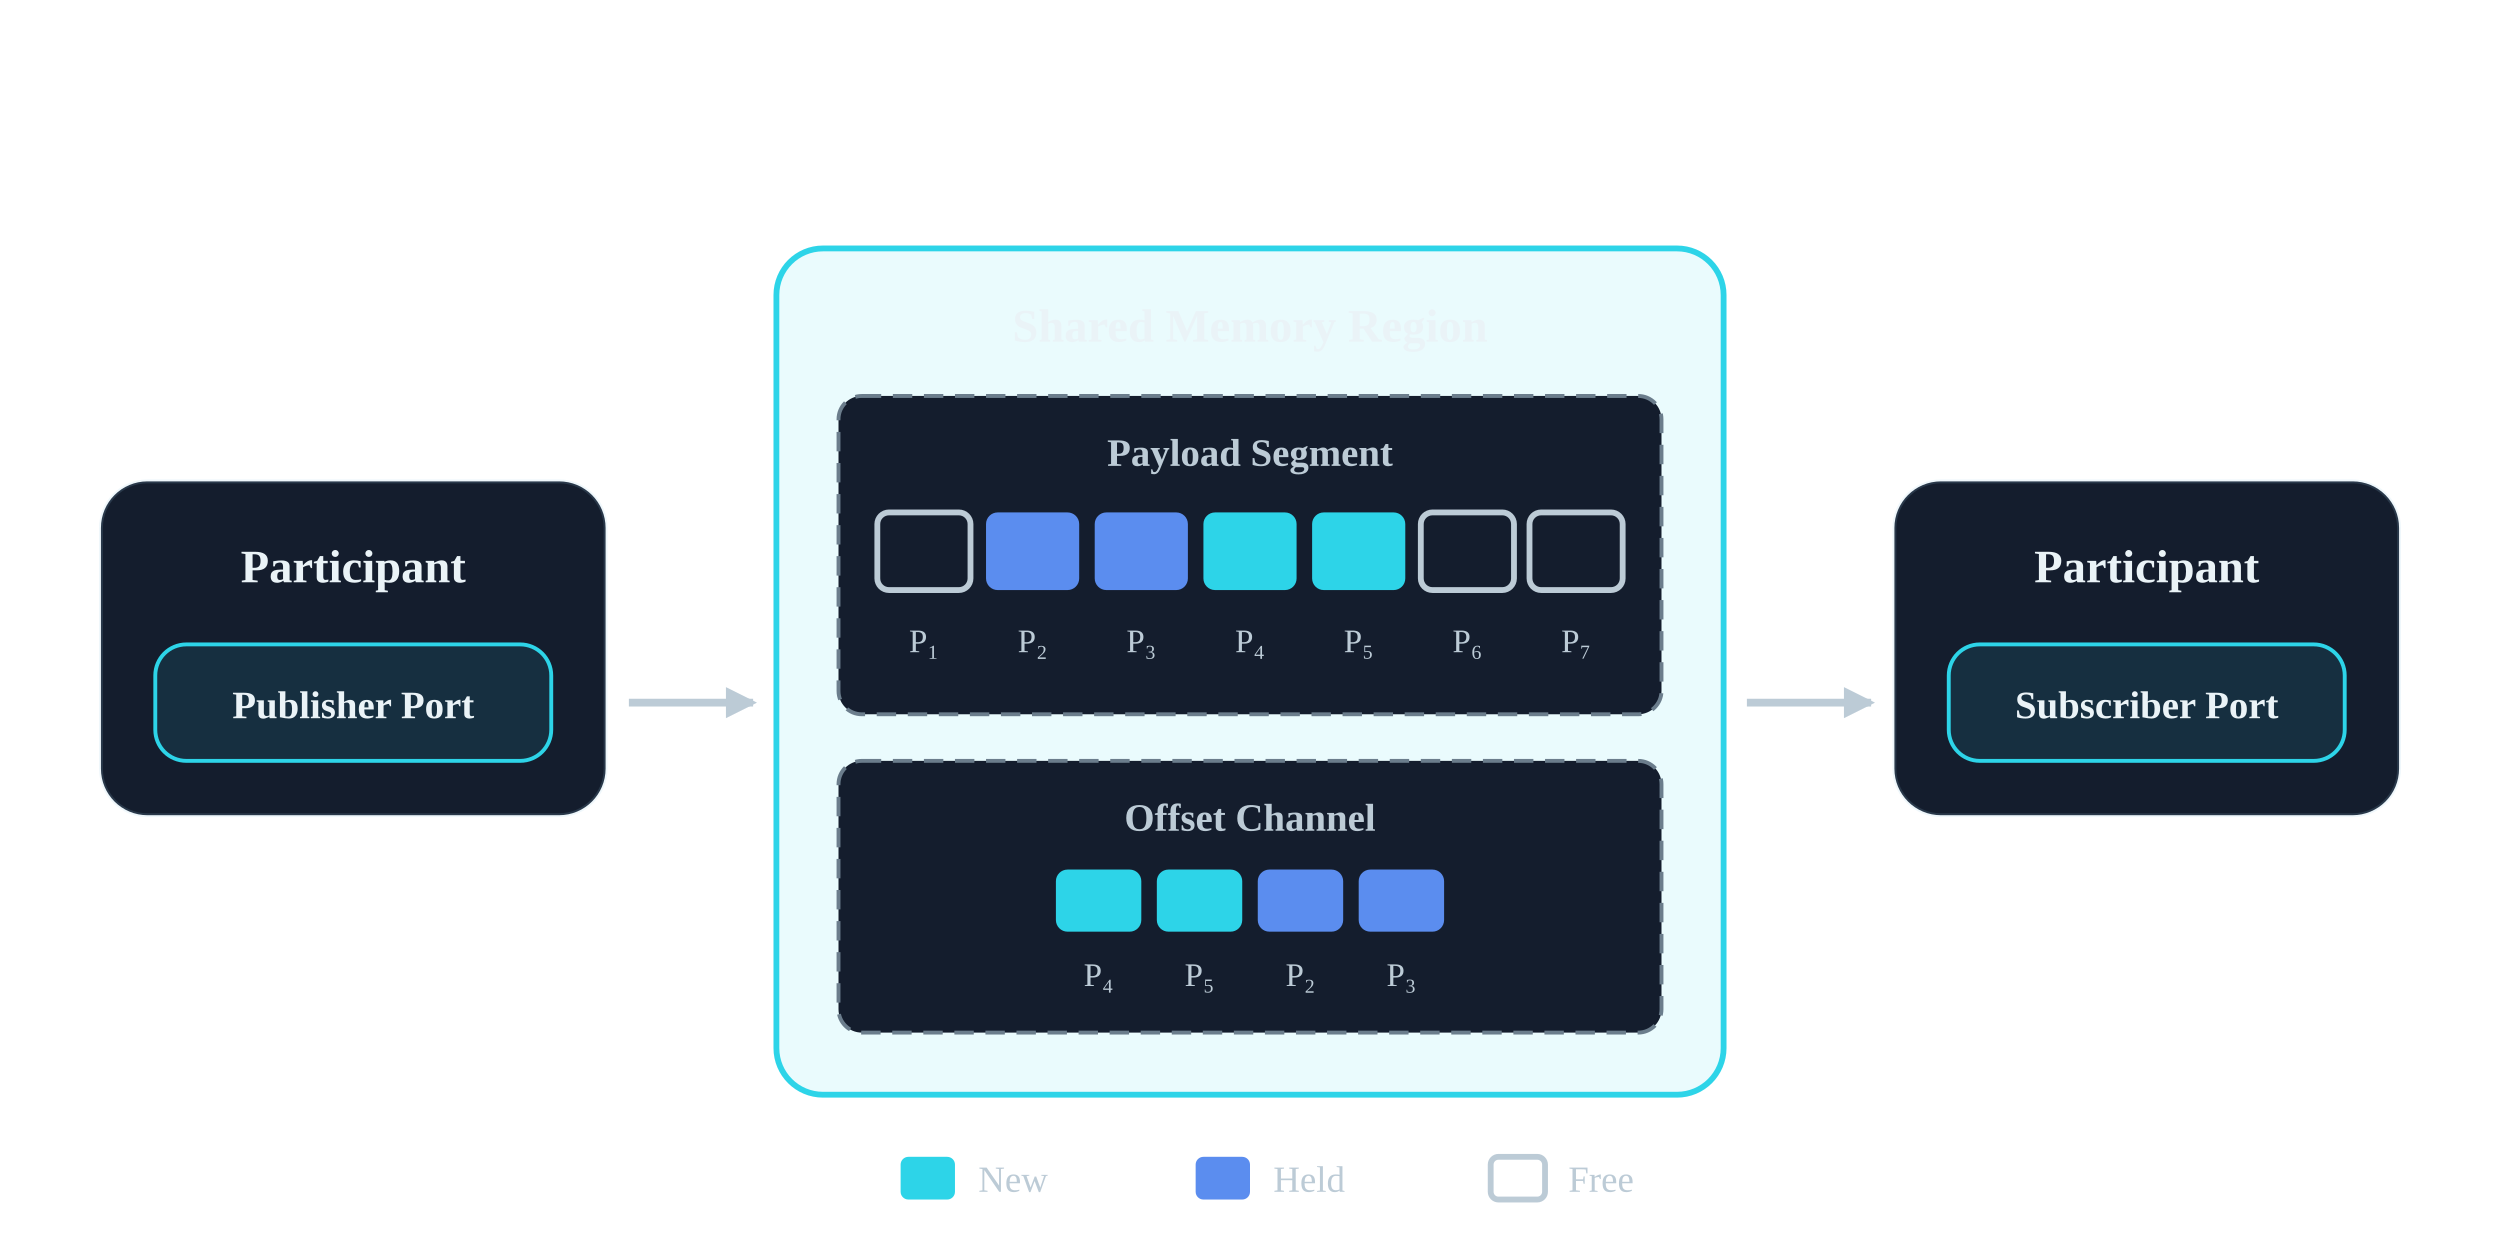
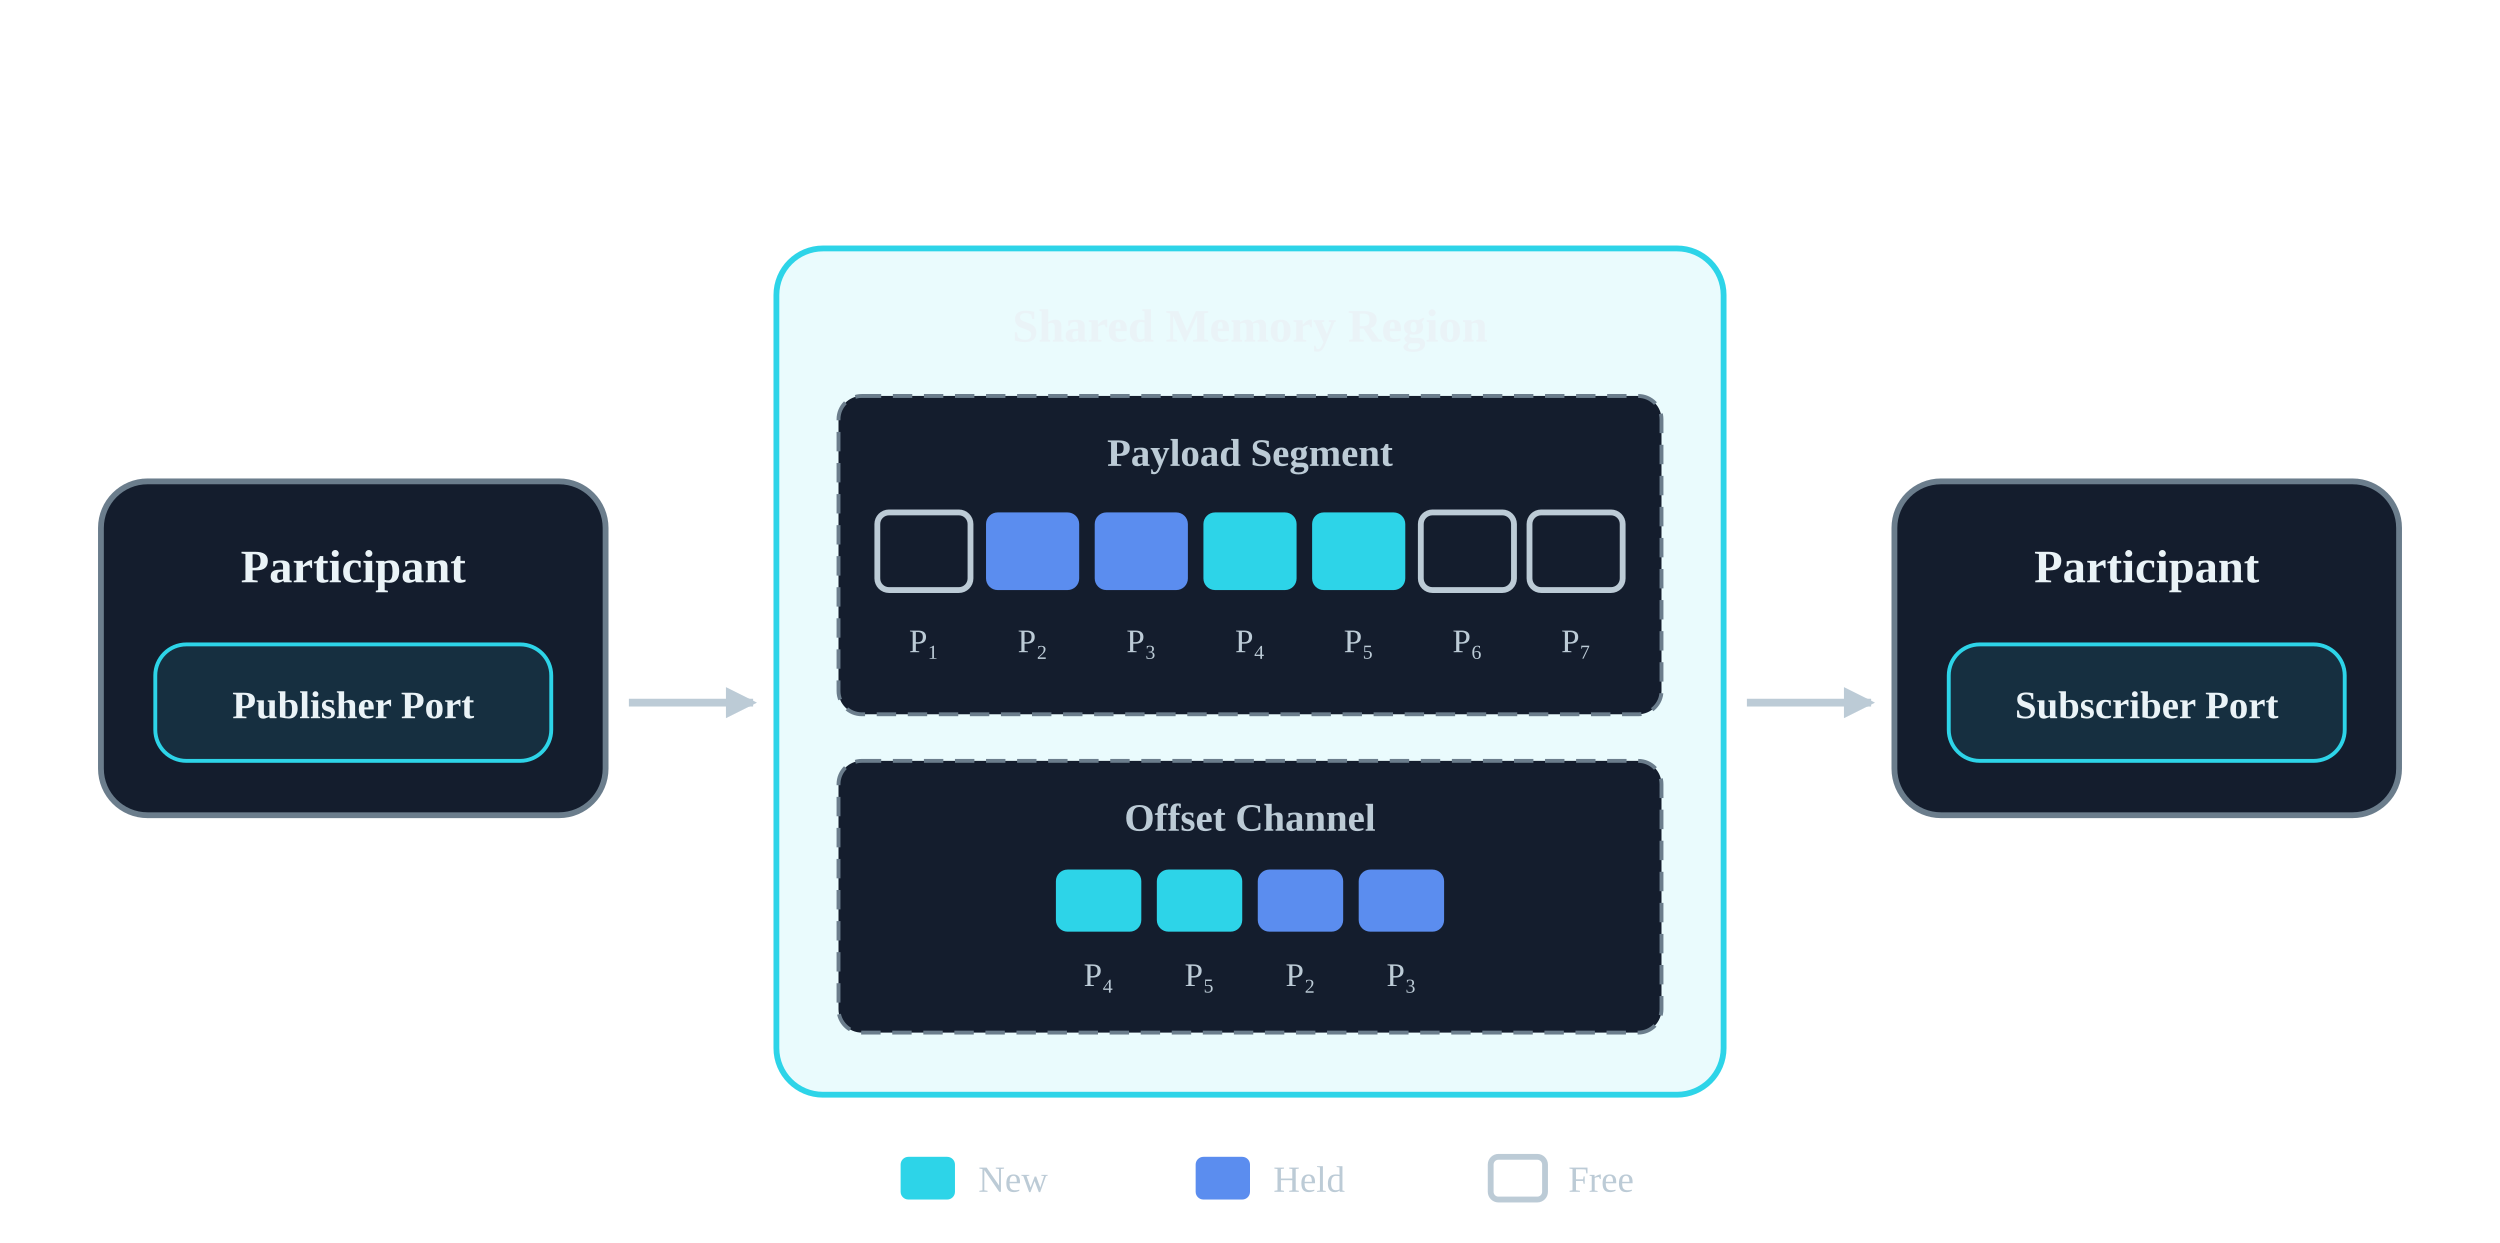
<svg xmlns="http://www.w3.org/2000/svg" viewBox="-22 0 644 320" role="img" aria-label="Publish-subscribe over shared memory">
  <style>
-     .pm-box   { fill: var(--ix-surface, #141d2d); stroke: var(--ix-line, rgba(150,200,230,0.16)); stroke-width: 1; }
+     .pm-box   { fill: var(--ix-surface, #141d2d); stroke: var(--ix-muted-2, #6b7d8c); stroke-width: 1.5; }
    .pm-port  { fill: rgba(45,212,232,0.10); stroke: var(--ix-ice, #2dd4e8); stroke-width: 1; }
    .pm-smr   { fill: rgba(45,212,232,0.10); stroke: var(--ix-ice, #2dd4e8); stroke-width: 1.5; }
    .pm-seg   { fill: var(--ix-surface, #141d2d); stroke: var(--ix-muted-2, #6b7d8c); stroke-width: 1; stroke-dasharray: 5 3; }
    .pm-new   { fill: var(--ix-ice, #2dd4e8); }
    .pm-held  { fill: var(--ix-blue, #5b8def); }
    .pm-free  { fill: none; stroke: var(--ix-muted, #bccbd6); stroke-width: 1.5; }
    .pm-title { font-family: var(--font-stack, sans-serif); font-weight: 600; font-size: 12px; fill: var(--ix-text, #eaf3f7); }
    .pm-port-t{ font-family: var(--font-stack, sans-serif); font-weight: 600; font-size: 10px; fill: var(--ix-text, #eaf3f7); }
    .pm-label { font-family: var(--font-stack, sans-serif); font-weight: 600; font-size: 10px; fill: var(--ix-muted, #bccbd6); }
    .pm-cell  { font-family: var(--font-stack, sans-serif); font-size: 8.5px; fill: var(--ix-muted, #bccbd6); }
    .pm-leg   { font-family: var(--font-stack, sans-serif); font-size: 9.5px; fill: var(--ix-muted, #bccbd6); }
    .pm-flow  { stroke: var(--ix-muted, #bccbd6); stroke-width: 2; fill: none; }
  </style>
  <defs>
    <marker id="pm-arrow" markerWidth="10" markerHeight="10" refX="8" refY="5" orient="auto" markerUnits="userSpaceOnUse" overflow="visible">
      <path d="M1,1 L9,5 L1,9 Z" fill="var(--ix-muted, #bccbd6)" />
    </marker>
  </defs>
  <rect class="pm-box" x="4" y="124" width="130" height="86" rx="12" />
  <text class="pm-title" x="69" y="150" text-anchor="middle">Participant</text>
  <rect class="pm-port" x="18" y="166" width="102" height="30" rx="8" />
  <text class="pm-port-t" x="69" y="185" text-anchor="middle">Publisher Port</text>
  <rect class="pm-smr" x="178" y="64" width="244" height="218" rx="12" />
  <text class="pm-title" x="300" y="88" text-anchor="middle">Shared Memory Region</text>
  <rect class="pm-seg" x="194" y="102" width="212" height="82" rx="6" />
  <text class="pm-label" x="300" y="120" text-anchor="middle">Payload Segment</text>
  <rect class="pm-free" x="204" y="132" width="24" height="20" rx="3" />
  <rect class="pm-held" x="232" y="132" width="24" height="20" rx="3" />
  <rect class="pm-held" x="260" y="132" width="24" height="20" rx="3" />
  <rect class="pm-new" x="288" y="132" width="24" height="20" rx="3" />
  <rect class="pm-new" x="316" y="132" width="24" height="20" rx="3" />
  <rect class="pm-free" x="344" y="132" width="24" height="20" rx="3" />
  <rect class="pm-free" x="372" y="132" width="24" height="20" rx="3" />
  <text class="pm-cell" x="216" y="168" text-anchor="middle">P₁</text>
  <text class="pm-cell" x="244" y="168" text-anchor="middle">P₂</text>
  <text class="pm-cell" x="272" y="168" text-anchor="middle">P₃</text>
  <text class="pm-cell" x="300" y="168" text-anchor="middle">P₄</text>
  <text class="pm-cell" x="328" y="168" text-anchor="middle">P₅</text>
  <text class="pm-cell" x="356" y="168" text-anchor="middle">P₆</text>
  <text class="pm-cell" x="384" y="168" text-anchor="middle">P₇</text>
  <rect class="pm-seg" x="194" y="196" width="212" height="70" rx="6" />
  <text class="pm-label" x="300" y="214" text-anchor="middle">Offset Channel</text>
  <rect class="pm-new" x="250" y="224" width="22" height="16" rx="3" />
  <rect class="pm-new" x="276" y="224" width="22" height="16" rx="3" />
  <rect class="pm-held" x="302" y="224" width="22" height="16" rx="3" />
  <rect class="pm-held" x="328" y="224" width="22" height="16" rx="3" />
  <text class="pm-cell" x="261" y="254" text-anchor="middle">P₄</text>
  <text class="pm-cell" x="287" y="254" text-anchor="middle">P₅</text>
  <text class="pm-cell" x="313" y="254" text-anchor="middle">P₂</text>
  <text class="pm-cell" x="339" y="254" text-anchor="middle">P₃</text>
  <rect class="pm-box" x="466" y="124" width="130" height="86" rx="12" />
  <text class="pm-title" x="531" y="150" text-anchor="middle">Participant</text>
  <rect class="pm-port" x="480" y="166" width="102" height="30" rx="8" />
  <text class="pm-port-t" x="531" y="185" text-anchor="middle">Subscriber Port</text>
  <line class="pm-flow" x1="140" y1="181" x2="172" y2="181" marker-end="url(#pm-arrow)" />
  <line class="pm-flow" x1="428" y1="181" x2="460" y2="181" marker-end="url(#pm-arrow)" />
  <rect class="pm-new" x="210" y="298" width="14" height="11" rx="2" />
  <text class="pm-leg" x="230" y="307">New</text>
  <rect class="pm-held" x="286" y="298" width="14" height="11" rx="2" />
  <text class="pm-leg" x="306" y="307">Held</text>
  <rect class="pm-free" x="362" y="298" width="14" height="11" rx="2" />
  <text class="pm-leg" x="382" y="307">Free</text>
</svg>
